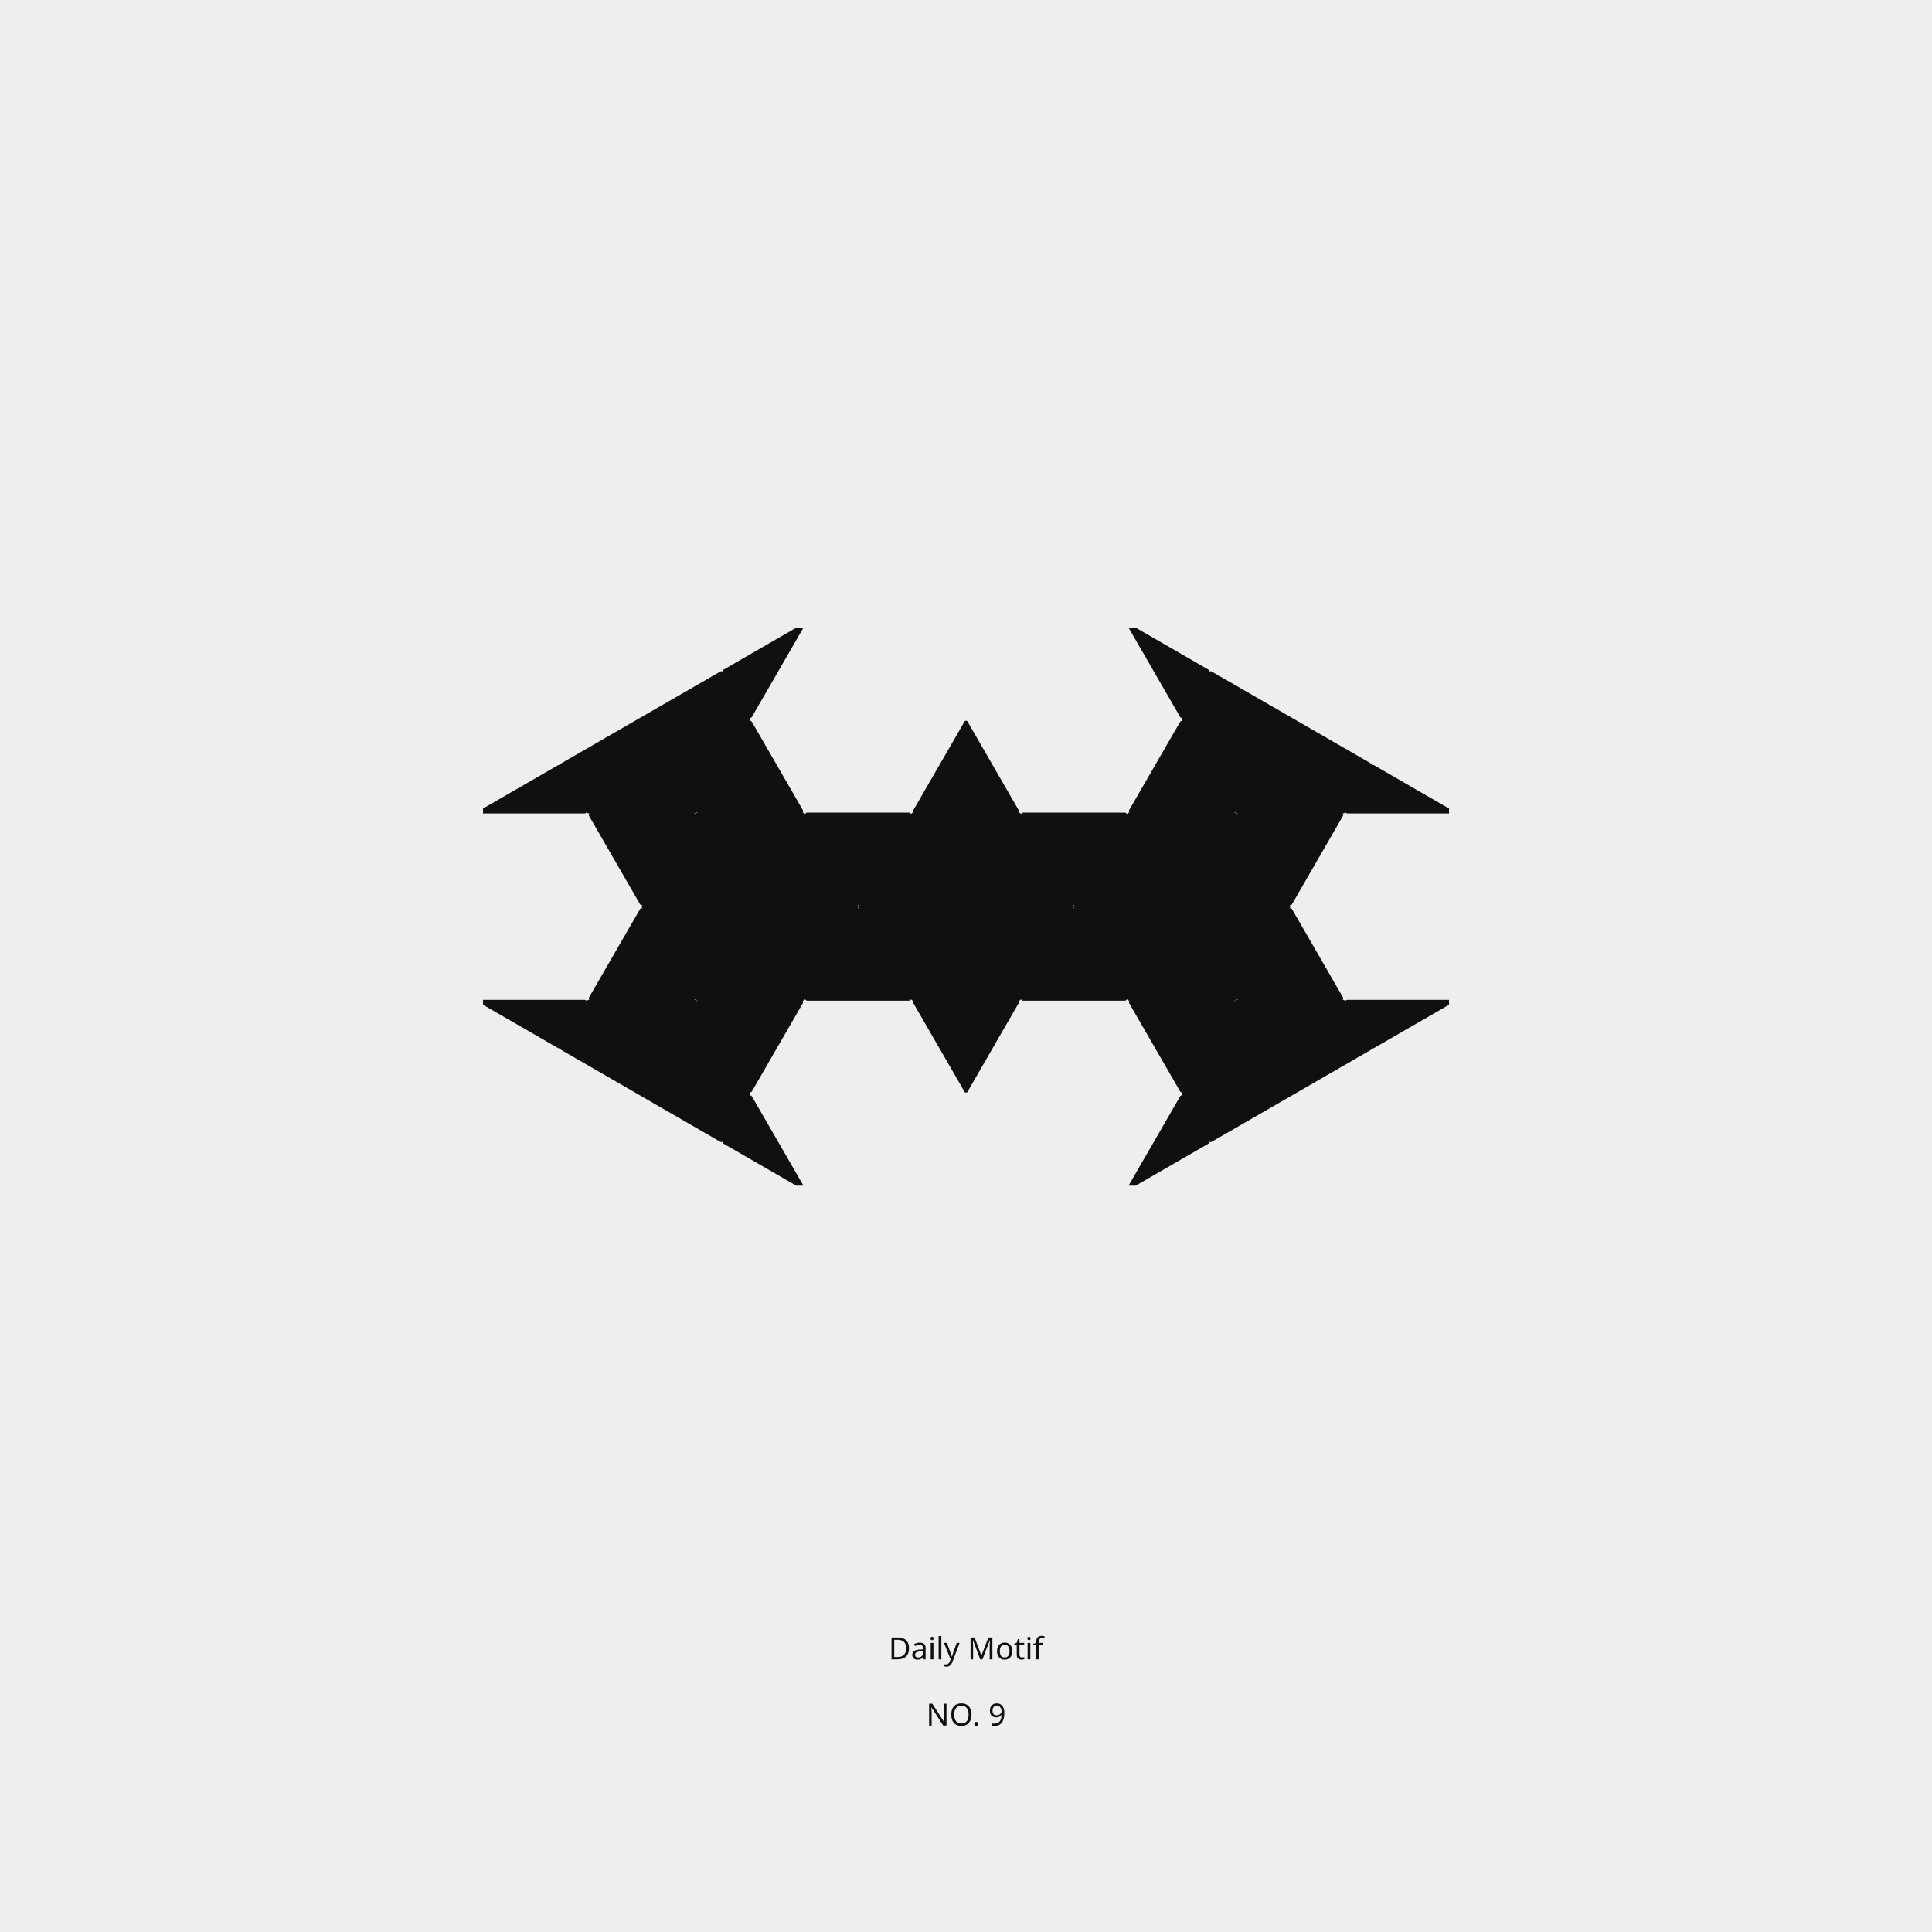
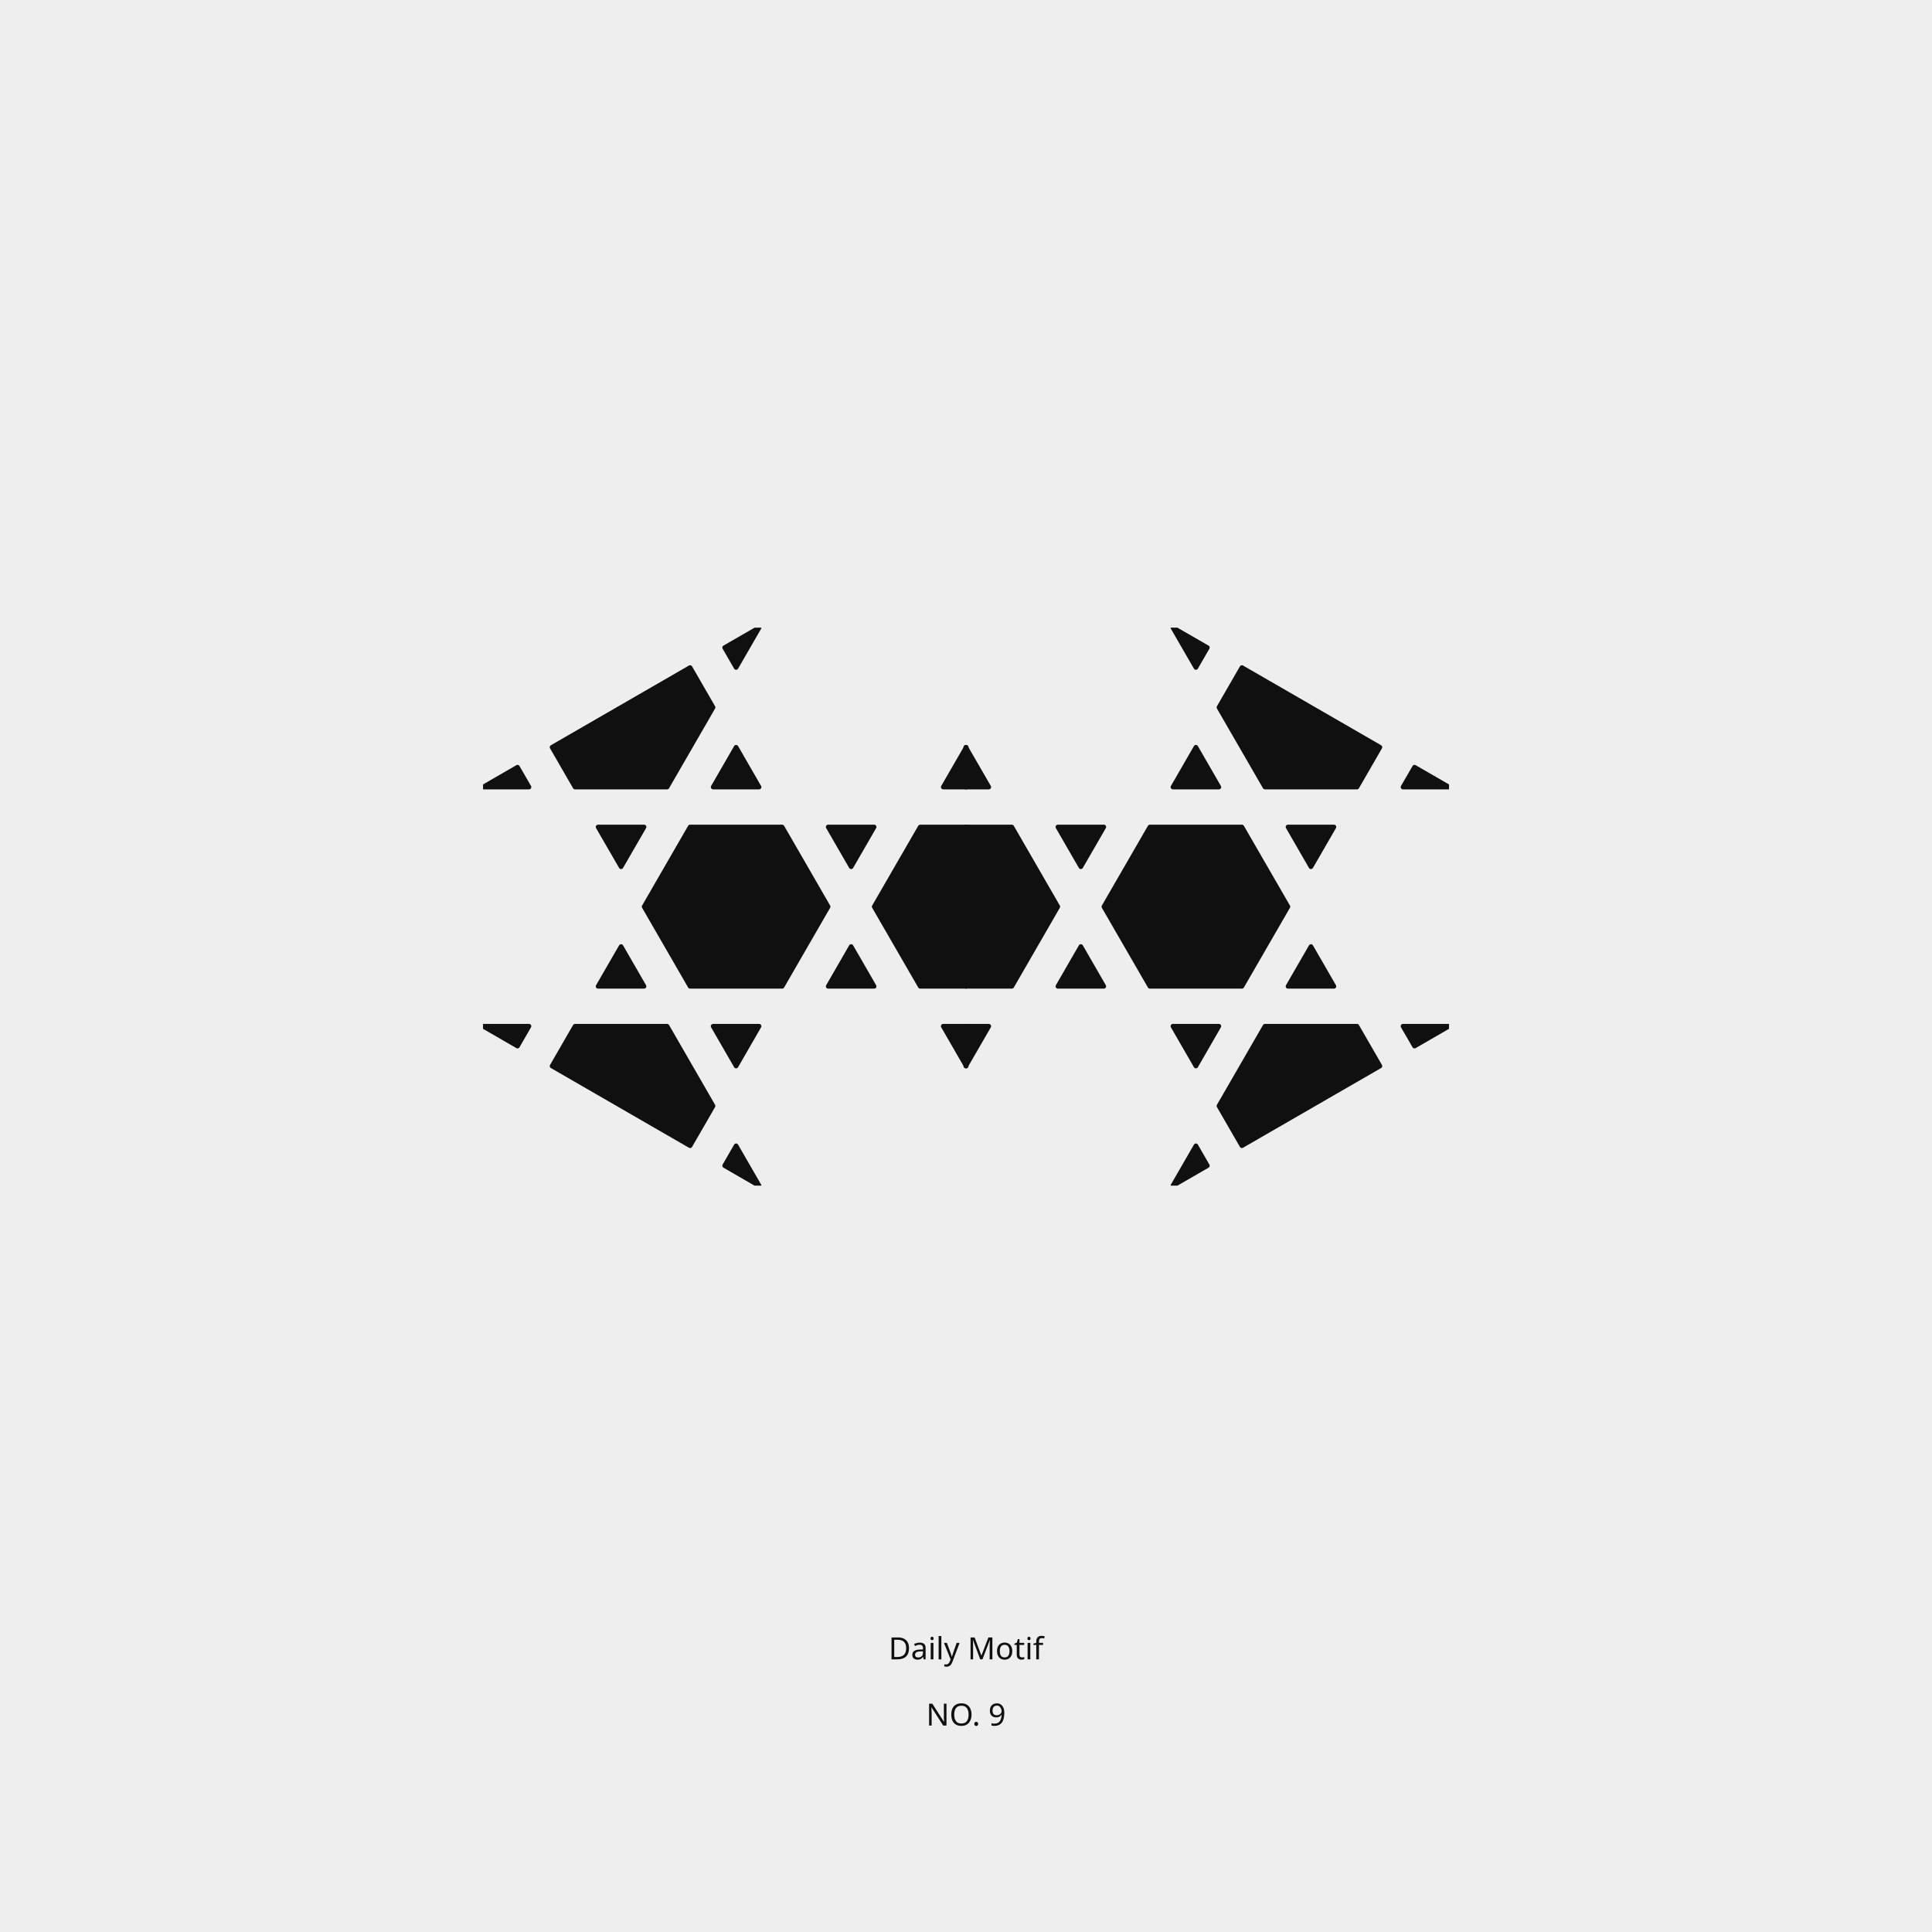
<svg xmlns="http://www.w3.org/2000/svg" class="svglite" width="453.54pt" height="453.54pt" viewBox="0 0 453.54 453.54">
  <defs>
    <style type="text/css">
    .svglite line, .svglite polyline, .svglite polygon, .svglite path, .svglite rect, .svglite circle {
      fill: none;
      stroke: #000000;
      stroke-linecap: round;
      stroke-linejoin: round;
      stroke-miterlimit: 10.00;
    }
  </style>
  </defs>
  <rect width="100%" height="100%" style="stroke: none; fill: #EEEEEE;" />
  <defs>
    <clipPath id="cpMC4wMHw0NTMuNTR8MC4wMHw0NTMuNTQ=">
      <rect x="0.00" y="0.00" width="453.54" height="453.54" />
    </clipPath>
  </defs>
  <g clip-path="url(#cpMC4wMHw0NTMuNTR8MC4wMHw0NTMuNTQ=)">
</g>
  <defs>
    <clipPath id="cpMC4wMHw0NTMuNTR8MzMuOTZ8NDE5LjU4">
      <rect x="0.00" y="33.96" width="453.54" height="385.62" />
    </clipPath>
  </defs>
  <g clip-path="url(#cpMC4wMHw0NTMuNTR8MzMuOTZ8NDE5LjU4)">
    <rect x="0.00" y="33.96" width="453.54" height="385.62" style="stroke-width: 2.13; stroke: #EEEEEE; fill: #EEEEEE;" />
  </g>
  <g clip-path="url(#cpMC4wMHw0NTMuNTR8MC4wMHw0NTMuNTQ=)">
</g>
  <defs>
    <clipPath id="cpMTEzLjM5fDM0MC4xNnwxNDcuMzV8Mjc4LjMz">
      <rect x="113.39" y="147.35" width="226.77" height="130.98" />
    </clipPath>
  </defs>
  <g clip-path="url(#cpMTEzLjM5fDM0MC4xNnwxNDcuMzV8Mjc4LjMz)">
    <rect x="113.39" y="147.35" width="226.77" height="130.98" style="stroke-width: 0.75; stroke: #EEEEEE; fill: #EEEEEE;" />
-     <path d="M 322.27 180.09 L 338.38 189.40 L 340.16 190.42 L 316.30 190.42 L 322.27 180.09 Z" style="fill-rule: evenodd; fill: #101010; stroke-width: 1.07; stroke: #101010; stroke-linecap: butt;" />
-     <path d="M 340.16 235.25 L 322.27 245.58 L 316.30 235.25 L 340.16 235.25 Z" style="fill-rule: evenodd; fill: #101010; stroke-width: 1.07; stroke: #101010; stroke-linecap: butt;" />
-     <path d="M 284.20 267.56 L 277.99 256.79 L 290.42 235.25 L 315.29 235.25 L 321.51 246.02 L 284.20 267.56 Z" style="fill-rule: evenodd; fill: #101010; stroke-width: 1.07; stroke: #101010; stroke-linecap: butt;" />
-     <path d="M 290.93 234.37 L 302.86 213.72 L 314.78 234.37 L 290.93 234.37 Z" style="fill-rule: evenodd; fill: #101010; stroke-width: 1.07; stroke: #101010; stroke-linecap: butt;" />
-     <path d="M 265.55 278.33 L 277.48 257.67 L 283.44 268.00 L 265.55 278.33 Z" style="fill-rule: evenodd; fill: #101010; stroke-width: 1.07; stroke: #101010; stroke-linecap: butt;" />
-     <path d="M 240.18 234.37 L 252.10 213.72 L 264.03 234.37 L 240.18 234.37 Z" style="fill-rule: evenodd; fill: #101010; stroke-width: 1.07; stroke: #101010; stroke-linecap: butt;" />
-     <path d="M 252.61 212.84 L 255.99 206.99 L 265.05 191.30 L 281.17 191.30 L 289.91 191.30 L 302.35 212.84 L 289.91 234.37 L 286.53 234.37 L 265.05 234.37 L 256.43 219.46 L 252.61 212.84 Z" style="fill-rule: evenodd; fill: #101010; stroke-width: 1.07; stroke: #101010; stroke-linecap: butt;" />
-     <path d="M 289.41 235.25 L 277.48 255.91 L 265.55 235.25 L 285.65 235.25 L 289.41 235.25 Z" style="fill-rule: evenodd; fill: #101010; stroke-width: 1.07; stroke: #101010; stroke-linecap: butt;" />
-     <path d="M 226.73 255.91 L 226.73 242.14 L 226.73 235.25 L 238.65 235.25 L 226.73 255.91 Z" style="fill-rule: evenodd; fill: #101010; stroke-width: 1.07; stroke: #101010; stroke-linecap: butt;" />
-     <path d="M 226.73 191.30 L 239.16 191.30 L 251.60 212.84 L 239.16 234.37 L 226.73 234.37 L 226.73 191.30 Z" style="fill-rule: evenodd; fill: #101010; stroke-width: 1.07; stroke: #101010; stroke-linecap: butt;" />
-     <path d="M 240.18 191.30 L 264.03 191.30 L 252.10 211.96 L 240.18 191.30 Z" style="fill-rule: evenodd; fill: #101010; stroke-width: 1.07; stroke: #101010; stroke-linecap: butt;" />
-     <path d="M 226.73 179.36 L 226.73 169.76 L 238.65 190.42 L 226.73 190.42 L 226.73 179.36 Z" style="fill-rule: evenodd; fill: #101010; stroke-width: 1.07; stroke: #101010; stroke-linecap: butt;" />
-     <path d="M 277.48 169.76 L 289.41 190.42 L 281.76 190.42 L 265.55 190.42 L 277.48 169.76 Z" style="fill-rule: evenodd; fill: #101010; stroke-width: 1.07; stroke: #101010; stroke-linecap: butt;" />
-     <path d="M 265.55 147.35 L 283.44 157.68 L 277.48 168.01 L 265.55 147.35 Z" style="fill-rule: evenodd; fill: #101010; stroke-width: 1.07; stroke: #101010; stroke-linecap: butt;" />
-     <path d="M 284.20 158.12 L 300.44 167.49 L 321.51 179.65 L 315.29 190.42 L 313.87 190.42 L 290.42 190.42 L 277.99 168.89 L 284.20 158.12 Z" style="fill-rule: evenodd; fill: #101010; stroke-width: 1.07; stroke: #101010; stroke-linecap: butt;" />
-     <path d="M 314.78 191.30 L 302.86 211.96 L 290.93 191.30 L 314.78 191.30 Z" style="fill-rule: evenodd; fill: #101010; stroke-width: 1.07; stroke: #101010; stroke-linecap: butt;" />
-     <path d="M 131.28 245.58 L 115.16 236.28 L 113.39 235.25 L 137.24 235.25 L 131.28 245.58 Z" style="fill-rule: evenodd; fill: #101010; stroke-width: 1.07; stroke: #101010; stroke-linecap: butt;" />
-     <path d="M 113.39 190.42 L 131.28 180.09 L 137.24 190.42 L 113.39 190.42 Z" style="fill-rule: evenodd; fill: #101010; stroke-width: 1.07; stroke: #101010; stroke-linecap: butt;" />
-     <path d="M 169.34 158.12 L 175.56 168.89 L 163.12 190.42 L 138.25 190.42 L 132.04 179.65 L 169.34 158.12 Z" style="fill-rule: evenodd; fill: #101010; stroke-width: 1.07; stroke: #101010; stroke-linecap: butt;" />
-     <path d="M 162.61 191.30 L 150.69 211.96 L 138.76 191.30 L 162.61 191.30 Z" style="fill-rule: evenodd; fill: #101010; stroke-width: 1.07; stroke: #101010; stroke-linecap: butt;" />
-     <path d="M 187.99 147.35 L 176.06 168.01 L 170.10 157.68 L 187.99 147.35 Z" style="fill-rule: evenodd; fill: #101010; stroke-width: 1.07; stroke: #101010; stroke-linecap: butt;" />
-     <path d="M 213.37 191.30 L 201.44 211.96 L 189.51 191.30 L 213.37 191.30 Z" style="fill-rule: evenodd; fill: #101010; stroke-width: 1.07; stroke: #101010; stroke-linecap: butt;" />
-     <path d="M 200.93 212.84 L 197.56 218.68 L 188.50 234.37 L 172.38 234.37 L 163.63 234.37 L 151.20 212.84 L 163.63 191.30 L 167.01 191.30 L 188.50 191.30 L 197.11 206.22 L 200.93 212.84 Z" style="fill-rule: evenodd; fill: #101010; stroke-width: 1.07; stroke: #101010; stroke-linecap: butt;" />
-     <path d="M 164.14 190.42 L 176.06 169.76 L 187.99 190.42 L 167.89 190.42 L 164.14 190.42 Z" style="fill-rule: evenodd; fill: #101010; stroke-width: 1.07; stroke: #101010; stroke-linecap: butt;" />
-     <path d="M 226.82 169.76 L 226.82 183.54 L 226.82 190.42 L 214.89 190.42 L 226.82 169.76 Z" style="fill-rule: evenodd; fill: #101010; stroke-width: 1.07; stroke: #101010; stroke-linecap: butt;" />
-     <path d="M 226.82 234.37 L 214.38 234.37 L 201.95 212.84 L 214.38 191.30 L 226.82 191.30 L 226.82 234.37 Z" style="fill-rule: evenodd; fill: #101010; stroke-width: 1.07; stroke: #101010; stroke-linecap: butt;" />
-     <path d="M 213.37 234.37 L 189.51 234.37 L 201.44 213.72 L 213.37 234.37 Z" style="fill-rule: evenodd; fill: #101010; stroke-width: 1.07; stroke: #101010; stroke-linecap: butt;" />
-     <path d="M 226.82 246.32 L 226.82 255.91 L 214.89 235.25 L 226.82 235.25 L 226.82 246.32 Z" style="fill-rule: evenodd; fill: #101010; stroke-width: 1.07; stroke: #101010; stroke-linecap: butt;" />
-     <path d="M 176.06 255.91 L 164.14 235.25 L 171.78 235.25 L 187.99 235.25 L 176.06 255.91 Z" style="fill-rule: evenodd; fill: #101010; stroke-width: 1.07; stroke: #101010; stroke-linecap: butt;" />
-     <path d="M 187.99 278.33 L 170.10 268.00 L 176.06 257.67 L 187.99 278.33 Z" style="fill-rule: evenodd; fill: #101010; stroke-width: 1.07; stroke: #101010; stroke-linecap: butt;" />
-     <path d="M 169.34 267.56 L 153.10 258.18 L 132.04 246.02 L 138.25 235.25 L 139.68 235.25 L 163.12 235.25 L 175.56 256.79 L 169.34 267.56 Z" style="fill-rule: evenodd; fill: #101010; stroke-width: 1.07; stroke: #101010; stroke-linecap: butt;" />
-     <path d="M 138.76 234.37 L 150.69 213.72 L 162.61 234.37 L 138.76 234.37 Z" style="fill-rule: evenodd; fill: #101010; stroke-width: 1.07; stroke: #101010; stroke-linecap: butt;" />
+     <path d="M 332.06 180.09 L 340.16 184.77 L 329.35 184.77 L 332.06 180.09 Z" style="fill-rule: evenodd; fill: #101010; stroke-width: 1.07; stroke: #101010; stroke-linecap: butt;" />
+     <path d="M 332.06 245.58 L 329.35 240.90 L 340.16 240.90 L 332.06 245.58 Z" style="fill-rule: evenodd; fill: #101010; stroke-width: 1.07; stroke: #101010; stroke-linecap: butt;" />
+     <path d="M 291.54 268.97 L 286.14 259.62 L 287.73 256.87 L 296.95 240.90 L 318.55 240.90 L 323.95 250.26 L 291.54 268.97 Z" style="fill-rule: evenodd; fill: #101010; stroke-width: 1.07; stroke: #101010; stroke-linecap: butt;" />
+     <path d="M 307.75 222.19 L 313.15 231.55 L 302.35 231.55 L 307.75 222.19 Z" style="fill-rule: evenodd; fill: #101010; stroke-width: 1.07; stroke: #101010; stroke-linecap: butt;" />
+     <path d="M 275.34 278.33 L 280.74 268.97 L 283.44 273.65 L 275.34 278.33 Z" style="fill-rule: evenodd; fill: #101010; stroke-width: 1.07; stroke: #101010; stroke-linecap: butt;" />
+     <path d="M 248.33 231.55 L 253.73 222.19 L 259.13 231.55 L 248.33 231.55 Z" style="fill-rule: evenodd; fill: #101010; stroke-width: 1.07; stroke: #101010; stroke-linecap: butt;" />
+     <path d="M 259.13 212.84 L 269.94 194.13 L 287.78 194.13 L 291.54 194.13 L 302.35 212.84 L 291.54 231.55 L 288.43 231.55 L 269.94 231.55 L 265.44 223.76 L 259.13 212.84 Z" style="fill-rule: evenodd; fill: #101010; stroke-width: 1.07; stroke: #101010; stroke-linecap: butt;" />
+     <path d="M 280.74 250.26 L 275.34 240.90 L 286.14 240.90 L 280.74 250.26 Z" style="fill-rule: evenodd; fill: #101010; stroke-width: 1.07; stroke: #101010; stroke-linecap: butt;" />
+     <path d="M 226.72 250.26 L 226.72 240.90 L 232.13 240.90 L 226.72 250.26 Z" style="fill-rule: evenodd; fill: #101010; stroke-width: 1.07; stroke: #101010; stroke-linecap: butt;" />
+     <path d="M 226.72 231.55 L 226.72 212.84 L 226.72 194.13 L 237.53 194.13 L 248.33 212.84 L 237.53 231.55 L 226.72 231.55 Z" style="fill-rule: evenodd; fill: #101010; stroke-width: 1.07; stroke: #101010; stroke-linecap: butt;" />
+     <path d="M 248.33 194.13 L 259.13 194.13 L 253.73 203.48 L 248.33 194.13 Z" style="fill-rule: evenodd; fill: #101010; stroke-width: 1.07; stroke: #101010; stroke-linecap: butt;" />
+     <path d="M 226.72 184.77 L 226.72 181.65 L 226.72 175.41 L 232.13 184.77 L 226.72 184.77 Z" style="fill-rule: evenodd; fill: #101010; stroke-width: 1.07; stroke: #101010; stroke-linecap: butt;" />
+     <path d="M 280.74 175.41 L 286.14 184.77 L 275.34 184.77 L 280.74 175.41 Z" style="fill-rule: evenodd; fill: #101010; stroke-width: 1.07; stroke: #101010; stroke-linecap: butt;" />
+     <path d="M 275.34 147.35 L 283.44 152.02 L 280.74 156.70 L 275.34 147.35 Z" style="fill-rule: evenodd; fill: #101010; stroke-width: 1.07; stroke: #101010; stroke-linecap: butt;" />
+     <path d="M 291.54 156.70 L 323.95 175.41 L 318.55 184.77 L 312.46 184.77 L 296.95 184.77 L 286.14 166.06 L 291.54 156.70 Z" style="fill-rule: evenodd; fill: #101010; stroke-width: 1.07; stroke: #101010; stroke-linecap: butt;" />
+     <path d="M 307.75 203.48 L 302.35 194.13 L 305.66 194.13 L 313.15 194.13 L 307.75 203.48 Z" style="fill-rule: evenodd; fill: #101010; stroke-width: 1.07; stroke: #101010; stroke-linecap: butt;" />
+     <path d="M 121.49 245.58 L 113.39 240.90 L 124.19 240.90 L 121.49 245.58 Z" style="fill-rule: evenodd; fill: #101010; stroke-width: 1.07; stroke: #101010; stroke-linecap: butt;" />
+     <path d="M 121.49 180.09 L 124.19 184.77 L 113.39 184.77 L 121.49 180.09 Z" style="fill-rule: evenodd; fill: #101010; stroke-width: 1.07; stroke: #101010; stroke-linecap: butt;" />
+     <path d="M 162.00 156.70 L 167.40 166.06 L 165.82 168.81 L 156.60 184.77 L 134.99 184.77 L 129.59 175.41 L 162.00 156.70 Z" style="fill-rule: evenodd; fill: #101010; stroke-width: 1.07; stroke: #101010; stroke-linecap: butt;" />
+     <path d="M 145.80 203.48 L 140.39 194.13 L 151.20 194.13 L 145.80 203.48 Z" style="fill-rule: evenodd; fill: #101010; stroke-width: 1.07; stroke: #101010; stroke-linecap: butt;" />
+     <path d="M 178.20 147.35 L 172.80 156.70 L 170.10 152.02 L 178.20 147.35 Z" style="fill-rule: evenodd; fill: #101010; stroke-width: 1.07; stroke: #101010; stroke-linecap: butt;" />
+     <path d="M 205.21 194.13 L 199.81 203.48 L 194.41 194.13 L 205.21 194.13 Z" style="fill-rule: evenodd; fill: #101010; stroke-width: 1.07; stroke: #101010; stroke-linecap: butt;" />
+     <path d="M 194.41 212.84 L 183.61 231.55 L 165.77 231.55 L 162.00 231.55 L 151.20 212.84 L 162.00 194.13 L 165.11 194.13 L 183.61 194.13 L 188.11 201.92 L 194.41 212.84 Z" style="fill-rule: evenodd; fill: #101010; stroke-width: 1.07; stroke: #101010; stroke-linecap: butt;" />
+     <path d="M 172.80 175.41 L 178.20 184.77 L 167.40 184.77 L 172.80 175.41 Z" style="fill-rule: evenodd; fill: #101010; stroke-width: 1.07; stroke: #101010; stroke-linecap: butt;" />
+     <path d="M 226.82 175.41 L 226.82 184.77 L 221.42 184.77 L 226.82 175.41 Z" style="fill-rule: evenodd; fill: #101010; stroke-width: 1.07; stroke: #101010; stroke-linecap: butt;" />
+     <path d="M 226.82 194.13 L 226.82 212.84 L 226.82 231.55 L 216.02 231.55 L 205.21 212.84 L 216.02 194.13 L 226.82 194.13 Z" style="fill-rule: evenodd; fill: #101010; stroke-width: 1.07; stroke: #101010; stroke-linecap: butt;" />
+     <path d="M 205.21 231.55 L 194.41 231.55 L 199.81 222.19 L 205.21 231.55 Z" style="fill-rule: evenodd; fill: #101010; stroke-width: 1.07; stroke: #101010; stroke-linecap: butt;" />
+     <path d="M 226.82 240.90 L 226.82 244.02 L 226.82 250.26 L 221.42 240.90 L 226.82 240.90 Z" style="fill-rule: evenodd; fill: #101010; stroke-width: 1.07; stroke: #101010; stroke-linecap: butt;" />
+     <path d="M 172.80 250.26 L 167.40 240.90 L 178.20 240.90 L 172.80 250.26 Z" style="fill-rule: evenodd; fill: #101010; stroke-width: 1.07; stroke: #101010; stroke-linecap: butt;" />
+     <path d="M 178.20 278.33 L 170.10 273.65 L 172.80 268.97 L 178.20 278.33 Z" style="fill-rule: evenodd; fill: #101010; stroke-width: 1.07; stroke: #101010; stroke-linecap: butt;" />
+     <path d="M 162.00 268.97 L 129.59 250.26 L 134.99 240.90 L 141.08 240.90 L 156.60 240.90 L 167.40 259.62 L 162.00 268.97 Z" style="fill-rule: evenodd; fill: #101010; stroke-width: 1.07; stroke: #101010; stroke-linecap: butt;" />
+     <path d="M 145.80 222.19 L 151.20 231.55 L 147.88 231.55 L 140.39 231.55 L 145.80 222.19 Z" style="fill-rule: evenodd; fill: #101010; stroke-width: 1.07; stroke: #101010; stroke-linecap: butt;" />
  </g>
  <g clip-path="url(#cpMC4wMHw0NTMuNTR8MC4wMHw0NTMuNTQ=)">
    <text x="226.77" y="389.53" text-anchor="middle" style="font-size: 7.20px; font-weight: 500; fill: #101010; font-family: Virtuous Slab;" textLength="42.54px" lengthAdjust="spacingAndGlyphs">Daily Motif</text>
-     <text x="226.77" y="397.30" text-anchor="middle" style="font-size: 7.20px; font-weight: 500; fill: #101010; font-family: Virtuous Slab;" textLength="0.00px" lengthAdjust="spacingAndGlyphs" />
+     <text x="226.77" y="397.31" text-anchor="middle" style="font-size: 7.20px; font-weight: 500; fill: #101010; font-family: Virtuous Slab;" textLength="0.00px" lengthAdjust="spacingAndGlyphs" />
    <text x="226.77" y="405.08" text-anchor="middle" style="font-size: 7.20px; font-weight: 500; fill: #101010; font-family: Virtuous Slab;" textLength="21.66px" lengthAdjust="spacingAndGlyphs">NO. 9</text>
  </g>
</svg>
